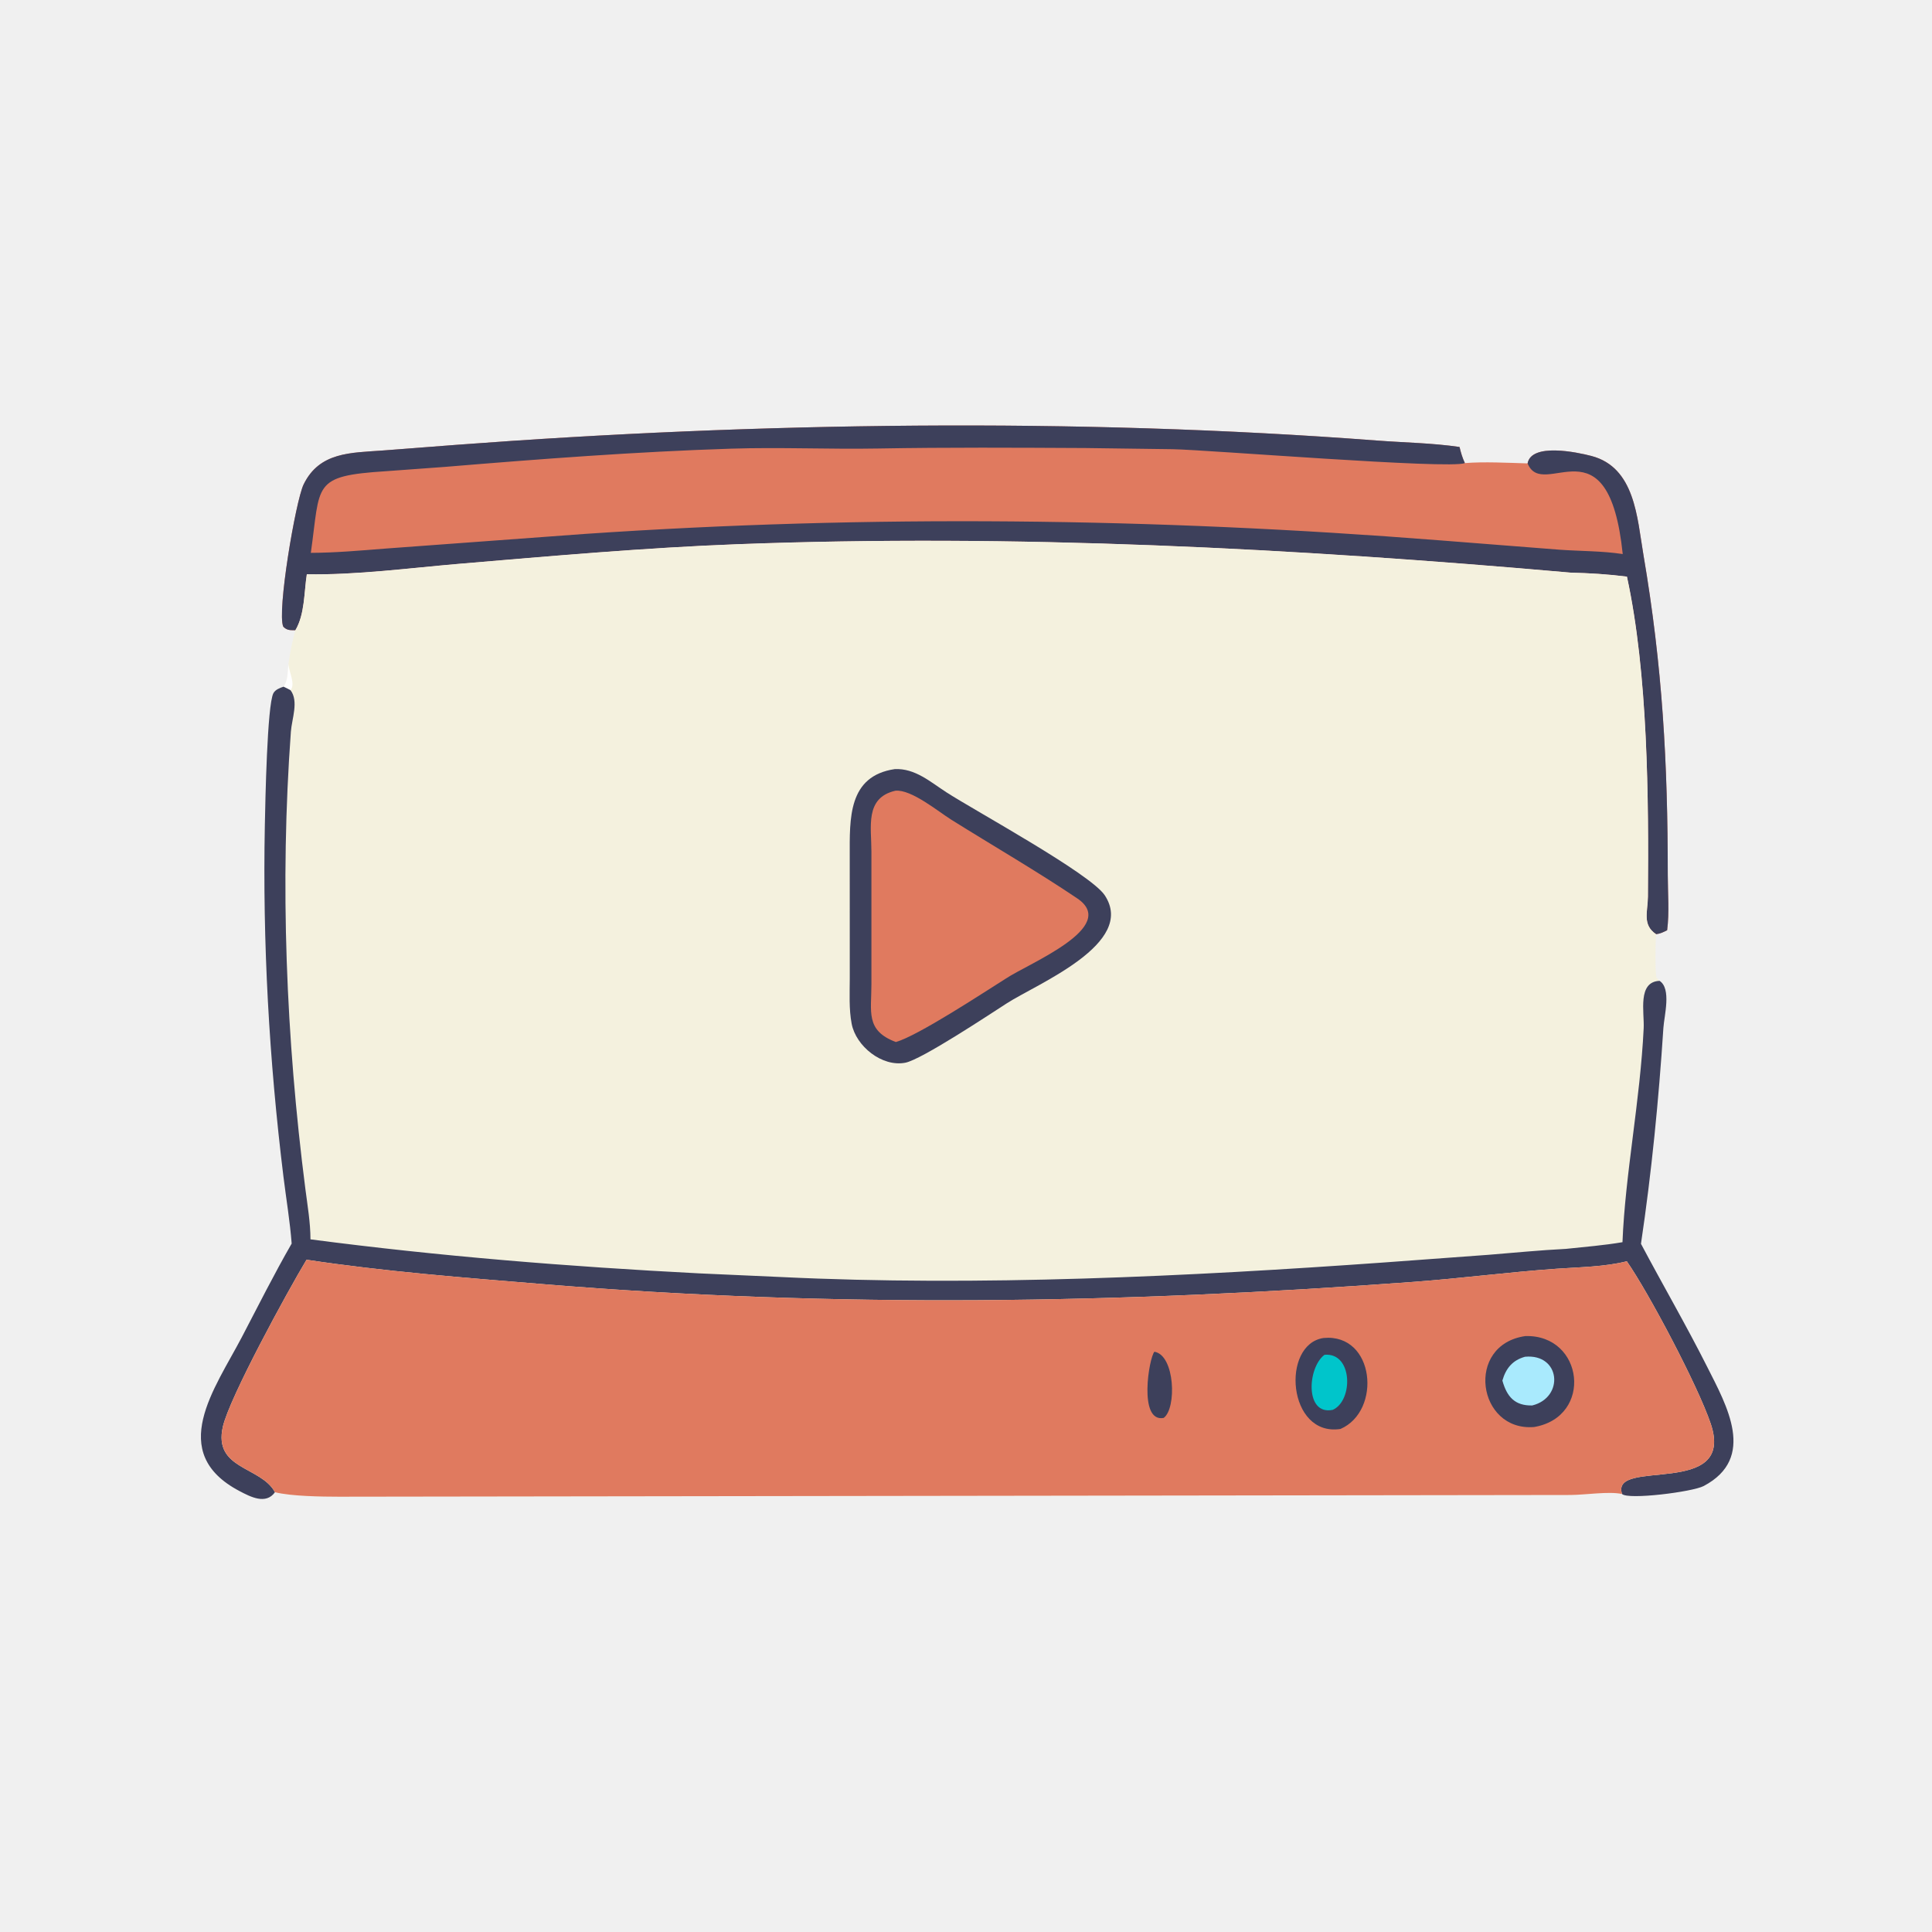
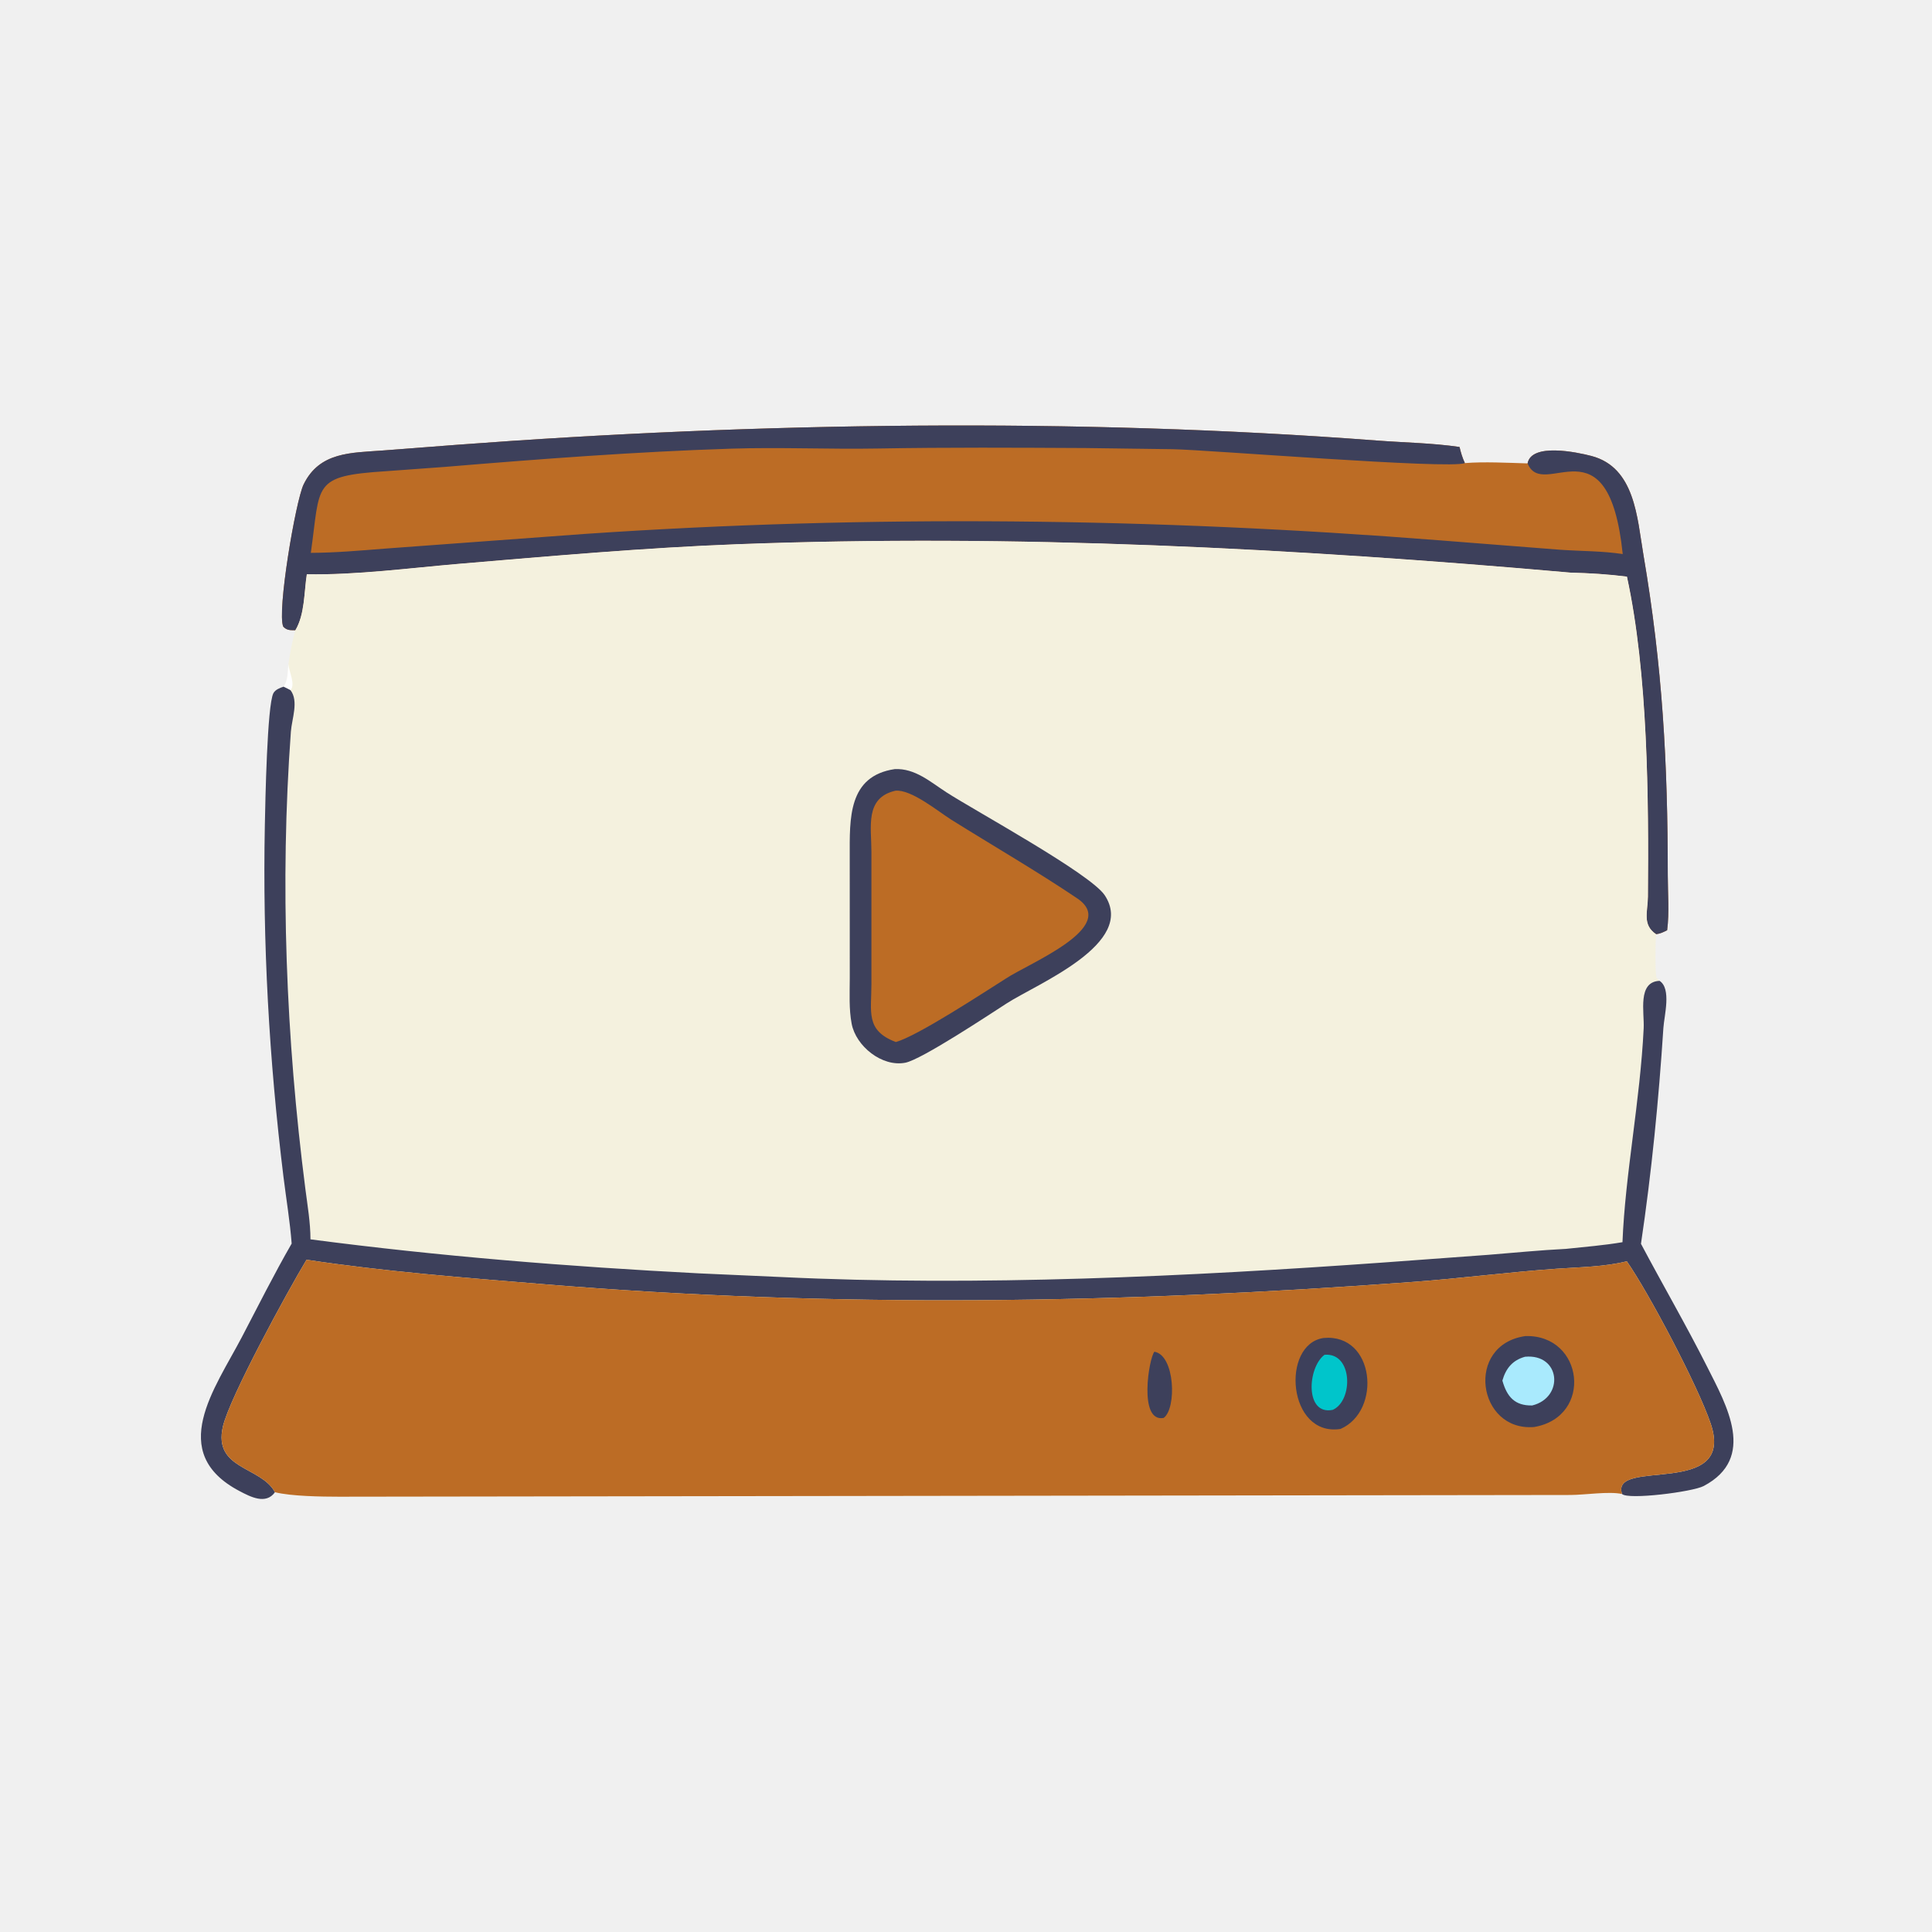
<svg xmlns="http://www.w3.org/2000/svg" width="1024" height="1024">
-   <path fill="#E07A5F" transform="scale(1.6 1.6)" d="M97.852 208.766L97.478 208.767C95.936 208.761 94.996 208.752 93.844 207.599C91.681 202.842 97.928 165.915 100.586 160.46C105.835 149.688 116.253 150.016 126.716 149.238L151.13 147.362C250.579 139.88 356.505 138.355 456.096 145.932C465.175 146.623 474.484 146.742 483.488 148.067C483.942 149.96 484.433 151.642 485.262 153.408C491.495 152.888 499.686 153.324 506.034 153.507C507.291 146.626 522.407 149.794 527.187 151.049C541.636 154.842 542.32 171.55 544.391 183.699C550.73 220.899 552.471 252.712 552.47 289.886C552.469 295.836 553.026 302.287 552.26 308.15C550.999 308.797 549.999 309.286 548.584 309.464C543.951 306.322 545.852 302.045 545.894 297.036C546.171 264.487 545.916 223.064 538.946 191.015C532.79 190.228 526.514 189.84 520.311 189.693C428.403 181.598 336.322 176.804 244.057 180.284C214.026 181.416 182.153 184.228 152.226 186.759C135.836 188.145 117.982 190.532 101.638 190.23C100.707 196.186 100.989 203.493 97.852 208.766Z" />
+   <path fill="#BC6C25" transform="scale(1.6 1.6)" d="M97.852 208.766L97.478 208.767C95.936 208.761 94.996 208.752 93.844 207.599C91.681 202.842 97.928 165.915 100.586 160.46C105.835 149.688 116.253 150.016 126.716 149.238L151.13 147.362C250.579 139.88 356.505 138.355 456.096 145.932C465.175 146.623 474.484 146.742 483.488 148.067C483.942 149.96 484.433 151.642 485.262 153.408C491.495 152.888 499.686 153.324 506.034 153.507C507.291 146.626 522.407 149.794 527.187 151.049C541.636 154.842 542.32 171.55 544.391 183.699C550.73 220.899 552.471 252.712 552.47 289.886C552.469 295.836 553.026 302.287 552.26 308.15C550.999 308.797 549.999 309.286 548.584 309.464C543.951 306.322 545.852 302.045 545.894 297.036C546.171 264.487 545.916 223.064 538.946 191.015C532.79 190.228 526.514 189.84 520.311 189.693C428.403 181.598 336.322 176.804 244.057 180.284C214.026 181.416 182.153 184.228 152.226 186.759C135.836 188.145 117.982 190.532 101.638 190.23C100.707 196.186 100.989 203.493 97.852 208.766Z" />
  <path fill="#3D405B" transform="scale(1.6 1.6)" d="M97.852 208.766L97.478 208.767C95.936 208.761 94.996 208.752 93.844 207.599C91.681 202.842 97.928 165.915 100.586 160.46C105.835 149.688 116.253 150.016 126.716 149.238L151.13 147.362C250.579 139.88 356.505 138.355 456.096 145.932C465.175 146.623 474.484 146.742 483.488 148.067C483.942 149.96 484.433 151.642 485.262 153.408C480.179 155.503 399.506 148.969 388.437 148.803L359.537 148.417C336.231 148.298 314.125 148.164 290.78 148.576C274.625 148.86 258.406 148.11 242.263 148.624C210.677 149.629 178.916 152.048 147.427 154.662L127.952 156.086C103.206 157.666 106.222 160.267 102.965 183.139C111.084 183.114 119.23 182.389 127.318 181.751L193.735 176.868C288.223 170.436 382.471 171.566 476.915 178.993L516.738 182.107C523.63 182.598 530.722 182.494 537.549 183.537C532.828 137.943 511.193 166.197 506.034 153.507C507.291 146.626 522.407 149.794 527.187 151.049C541.636 154.842 542.32 171.55 544.391 183.699C550.73 220.899 552.471 252.712 552.47 289.886C552.469 295.836 553.026 302.287 552.26 308.15C550.999 308.797 549.999 309.286 548.584 309.464C543.951 306.322 545.852 302.045 545.894 297.036C546.171 264.487 545.916 223.064 538.946 191.015C532.79 190.228 526.514 189.84 520.311 189.693C428.403 181.598 336.322 176.804 244.057 180.284C214.026 181.416 182.153 184.228 152.226 186.759C135.836 188.145 117.982 190.532 101.638 190.23C100.707 196.186 100.989 203.493 97.852 208.766Z" />
  <path fill="#F4F1DE" transform="scale(1.6 1.6)" d="M101.638 190.23C117.982 190.532 135.836 188.145 152.226 186.759C182.153 184.228 214.026 181.416 244.057 180.284C336.322 176.804 428.403 181.598 520.311 189.693C526.514 189.84 532.79 190.228 538.946 191.015C545.916 223.064 546.171 264.487 545.894 297.036C545.852 302.045 543.951 306.322 548.584 309.464C548.377 311.928 548.243 321.85 548.722 323.841L549.75 324.917C553.758 327.499 551.282 336.45 551.02 340.502C549.463 364.5 547.125 388.235 543.593 412.025C550.83 425.666 558.599 439.03 565.546 452.822C571.963 465.561 581.929 482.979 564.374 492.261C560.658 494.226 539.288 496.898 537.314 494.9C532.894 493.963 525.117 495.213 520.224 495.231L112.262 495.8C106.635 495.792 96.484 495.669 91.089 494.317C88.086 498.51 83.032 495.88 79.338 493.936C55.069 481.167 71.217 459.945 80.084 442.996C85.508 432.628 90.78 422.088 96.619 411.95C96.055 404.559 94.807 397.178 93.901 389.818C89.143 351.15 86.963 312.281 87.734 273.313C87.888 265.572 88.498 233.597 90.565 229.635C91.178 228.46 92.753 227.855 93.934 227.475C95.461 225.335 95.238 222.467 95.544 219.944C96.083 216.155 96.799 212.448 97.852 208.766C100.989 203.493 100.707 196.186 101.638 190.23Z" />
  <path fill="white" transform="scale(1.6 1.6)" d="M95.544 219.944C95.615 222.346 98.023 226.718 96.226 228.628C95.478 228.21 94.706 227.846 93.934 227.475C95.461 225.335 95.238 222.467 95.544 219.944Z" />
  <path fill="#3D405B" transform="scale(1.6 1.6)" d="M296.416 254.771C303.141 254.468 308.199 259.028 313.539 262.479C322.929 268.548 361.199 289.394 365.953 296.563C376.57 312.572 343.562 325.88 333.507 332.37C327.536 336.216 305.283 350.985 299.915 352.036C292.182 353.549 283.528 346.552 282.121 339.116C281.196 334.23 281.487 329.045 281.499 324.09L281.486 283.71C281.474 271.184 280.858 257.072 296.416 254.771Z" />
-   <path fill="#E07A5F" transform="scale(1.6 1.6)" d="M296.613 261.938C301.888 261.415 310.805 268.837 315.135 271.544C328.615 279.972 343.788 288.788 356.854 297.606C370.884 307.074 340.874 319.072 333.278 324.115C325.614 328.939 304.146 343.072 296.771 345.188C286.603 341.362 288.689 335.135 288.67 325.967L288.668 282.045C288.674 273.965 286.414 264.264 296.613 261.938Z" />
+   <path fill="#BC6C25" transform="scale(1.6 1.6)" d="M296.613 261.938C301.888 261.415 310.805 268.837 315.135 271.544C328.615 279.972 343.788 288.788 356.854 297.606C370.884 307.074 340.874 319.072 333.278 324.115C325.614 328.939 304.146 343.072 296.771 345.188C286.603 341.362 288.689 335.135 288.67 325.967L288.668 282.045C288.674 273.965 286.414 264.264 296.613 261.938Z" />
  <path fill="#3D405B" transform="scale(1.6 1.6)" d="M93.934 227.475C94.706 227.846 95.478 228.21 96.226 228.628C99.033 232.273 96.669 238.121 96.358 242.375C92.681 292.588 94.755 344.025 101.162 393.88C101.868 399.375 102.838 405.007 102.848 410.551C145.6 416.157 188.331 419.584 231.407 421.81L258.685 423.031C323.927 426.2 393.778 422.839 458.696 418.194L493.146 415.666C501.643 414.986 510.215 414.129 518.724 413.708C524.964 413.044 531.281 412.545 537.467 411.492C538.358 388.933 543.34 364.531 544.49 340.61C544.746 335.274 542.368 325.238 549.75 324.917C553.758 327.499 551.282 336.45 551.02 340.502C549.463 364.5 547.125 388.235 543.593 412.025C550.83 425.666 558.599 439.03 565.546 452.822C571.963 465.561 581.929 482.979 564.374 492.261C560.658 494.226 539.288 496.898 537.314 494.9C533.391 482.743 575.087 496.53 566.706 471.637C562.504 459.159 546.151 428.202 538.898 417.813C531.684 419.656 523.209 419.757 515.779 420.276C499.839 421.391 483.999 423.477 468.076 424.653C371.22 431.803 277.072 433.389 179.932 425.39C153.758 423.235 127.526 421.241 101.547 417.301C95.258 427.75 75.99 463.012 73.82 472.641C70.614 486.867 86.405 485.684 91.089 494.317C88.086 498.51 83.032 495.88 79.338 493.936C55.069 481.167 71.217 459.945 80.084 442.996C85.508 432.628 90.78 422.088 96.619 411.95C96.055 404.559 94.807 397.178 93.901 389.818C89.143 351.15 86.963 312.281 87.734 273.313C87.888 265.572 88.498 233.597 90.565 229.635C91.178 228.46 92.753 227.855 93.934 227.475Z" />
-   <path fill="#E07A5F" transform="scale(1.6 1.6)" d="M101.547 417.301C127.526 421.241 153.758 423.235 179.932 425.39C277.072 433.389 371.22 431.803 468.076 424.653C483.999 423.477 499.839 421.391 515.779 420.276C523.209 419.757 531.684 419.656 538.898 417.813C546.151 428.202 562.504 459.159 566.706 471.637C575.087 496.53 533.391 482.743 537.314 494.9C532.894 493.963 525.117 495.213 520.224 495.231L112.262 495.8C106.635 495.792 96.484 495.669 91.089 494.317C86.405 485.684 70.614 486.867 73.82 472.641C75.99 463.012 95.258 427.75 101.547 417.301Z" />
+   <path fill="#BC6C25" transform="scale(1.6 1.6)" d="M101.547 417.301C127.526 421.241 153.758 423.235 179.932 425.39C277.072 433.389 371.22 431.803 468.076 424.653C483.999 423.477 499.839 421.391 515.779 420.276C523.209 419.757 531.684 419.656 538.898 417.813C546.151 428.202 562.504 459.159 566.706 471.637C575.087 496.53 533.391 482.743 537.314 494.9C532.894 493.963 525.117 495.213 520.224 495.231L112.262 495.8C106.635 495.792 96.484 495.669 91.089 494.317C86.405 485.684 70.614 486.867 73.82 472.641C75.99 463.012 95.258 427.75 101.547 417.301Z" />
  <path fill="#3D405B" transform="scale(1.6 1.6)" d="M382.419 447.781C389.256 448.917 389.829 466.59 385.475 469.706C377.007 471.308 380.642 449.661 382.419 447.781Z" />
  <path fill="#3D405B" transform="scale(1.6 1.6)" d="M438.49 443.22C455.471 441.697 457.774 467.395 444.061 473.359C426.487 476.055 424.254 445.246 438.49 443.22Z" />
  <path fill="#00C5CB" transform="scale(1.6 1.6)" d="M438.761 448.796C448.166 447.931 448.341 463.994 441.496 467.029C432.213 468.966 433.075 453.015 438.761 448.796Z" />
  <path fill="#3D405B" transform="scale(1.6 1.6)" d="M505.285 442.592C524.636 442.026 527.891 469.349 508.2 472.717C489.394 474.269 485.196 445.482 505.285 442.592Z" />
  <path fill="#A9EAFD" transform="scale(1.6 1.6)" d="M505.187 449.441C516.992 448.359 518.238 462.955 507.565 465.578C501.795 465.701 499.19 462.703 497.684 457.334C498.829 453.334 500.996 450.604 505.187 449.441Z" />
</svg>
